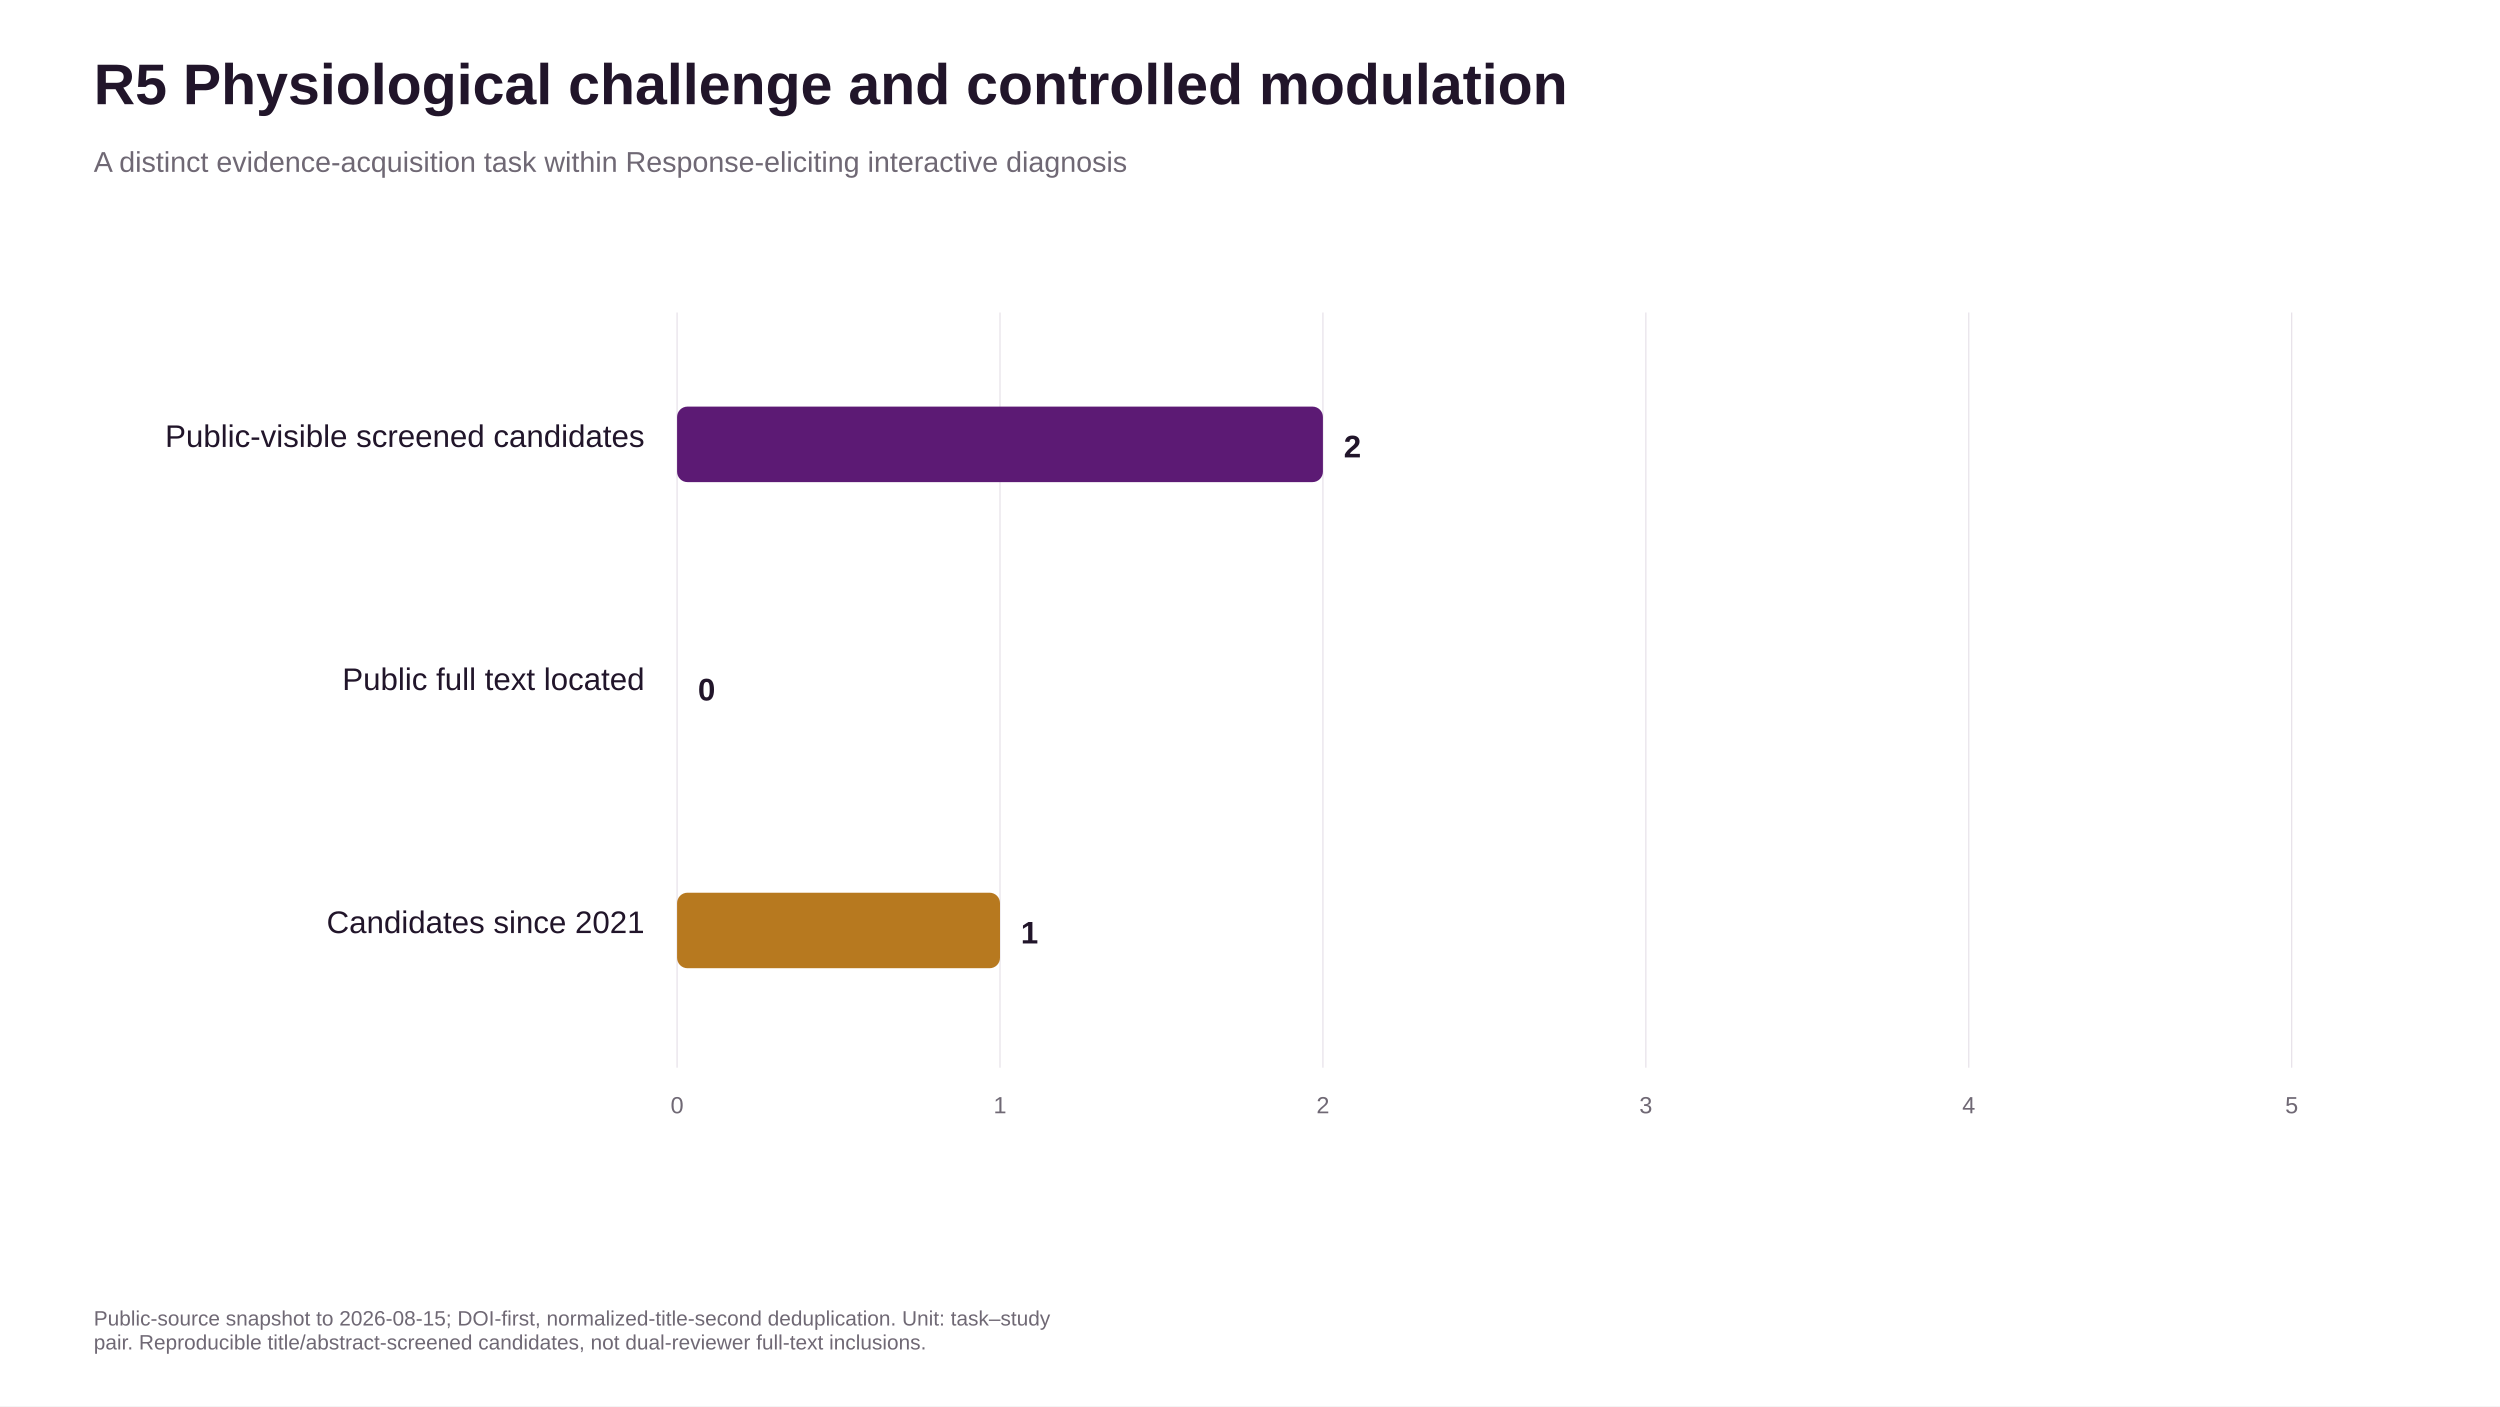
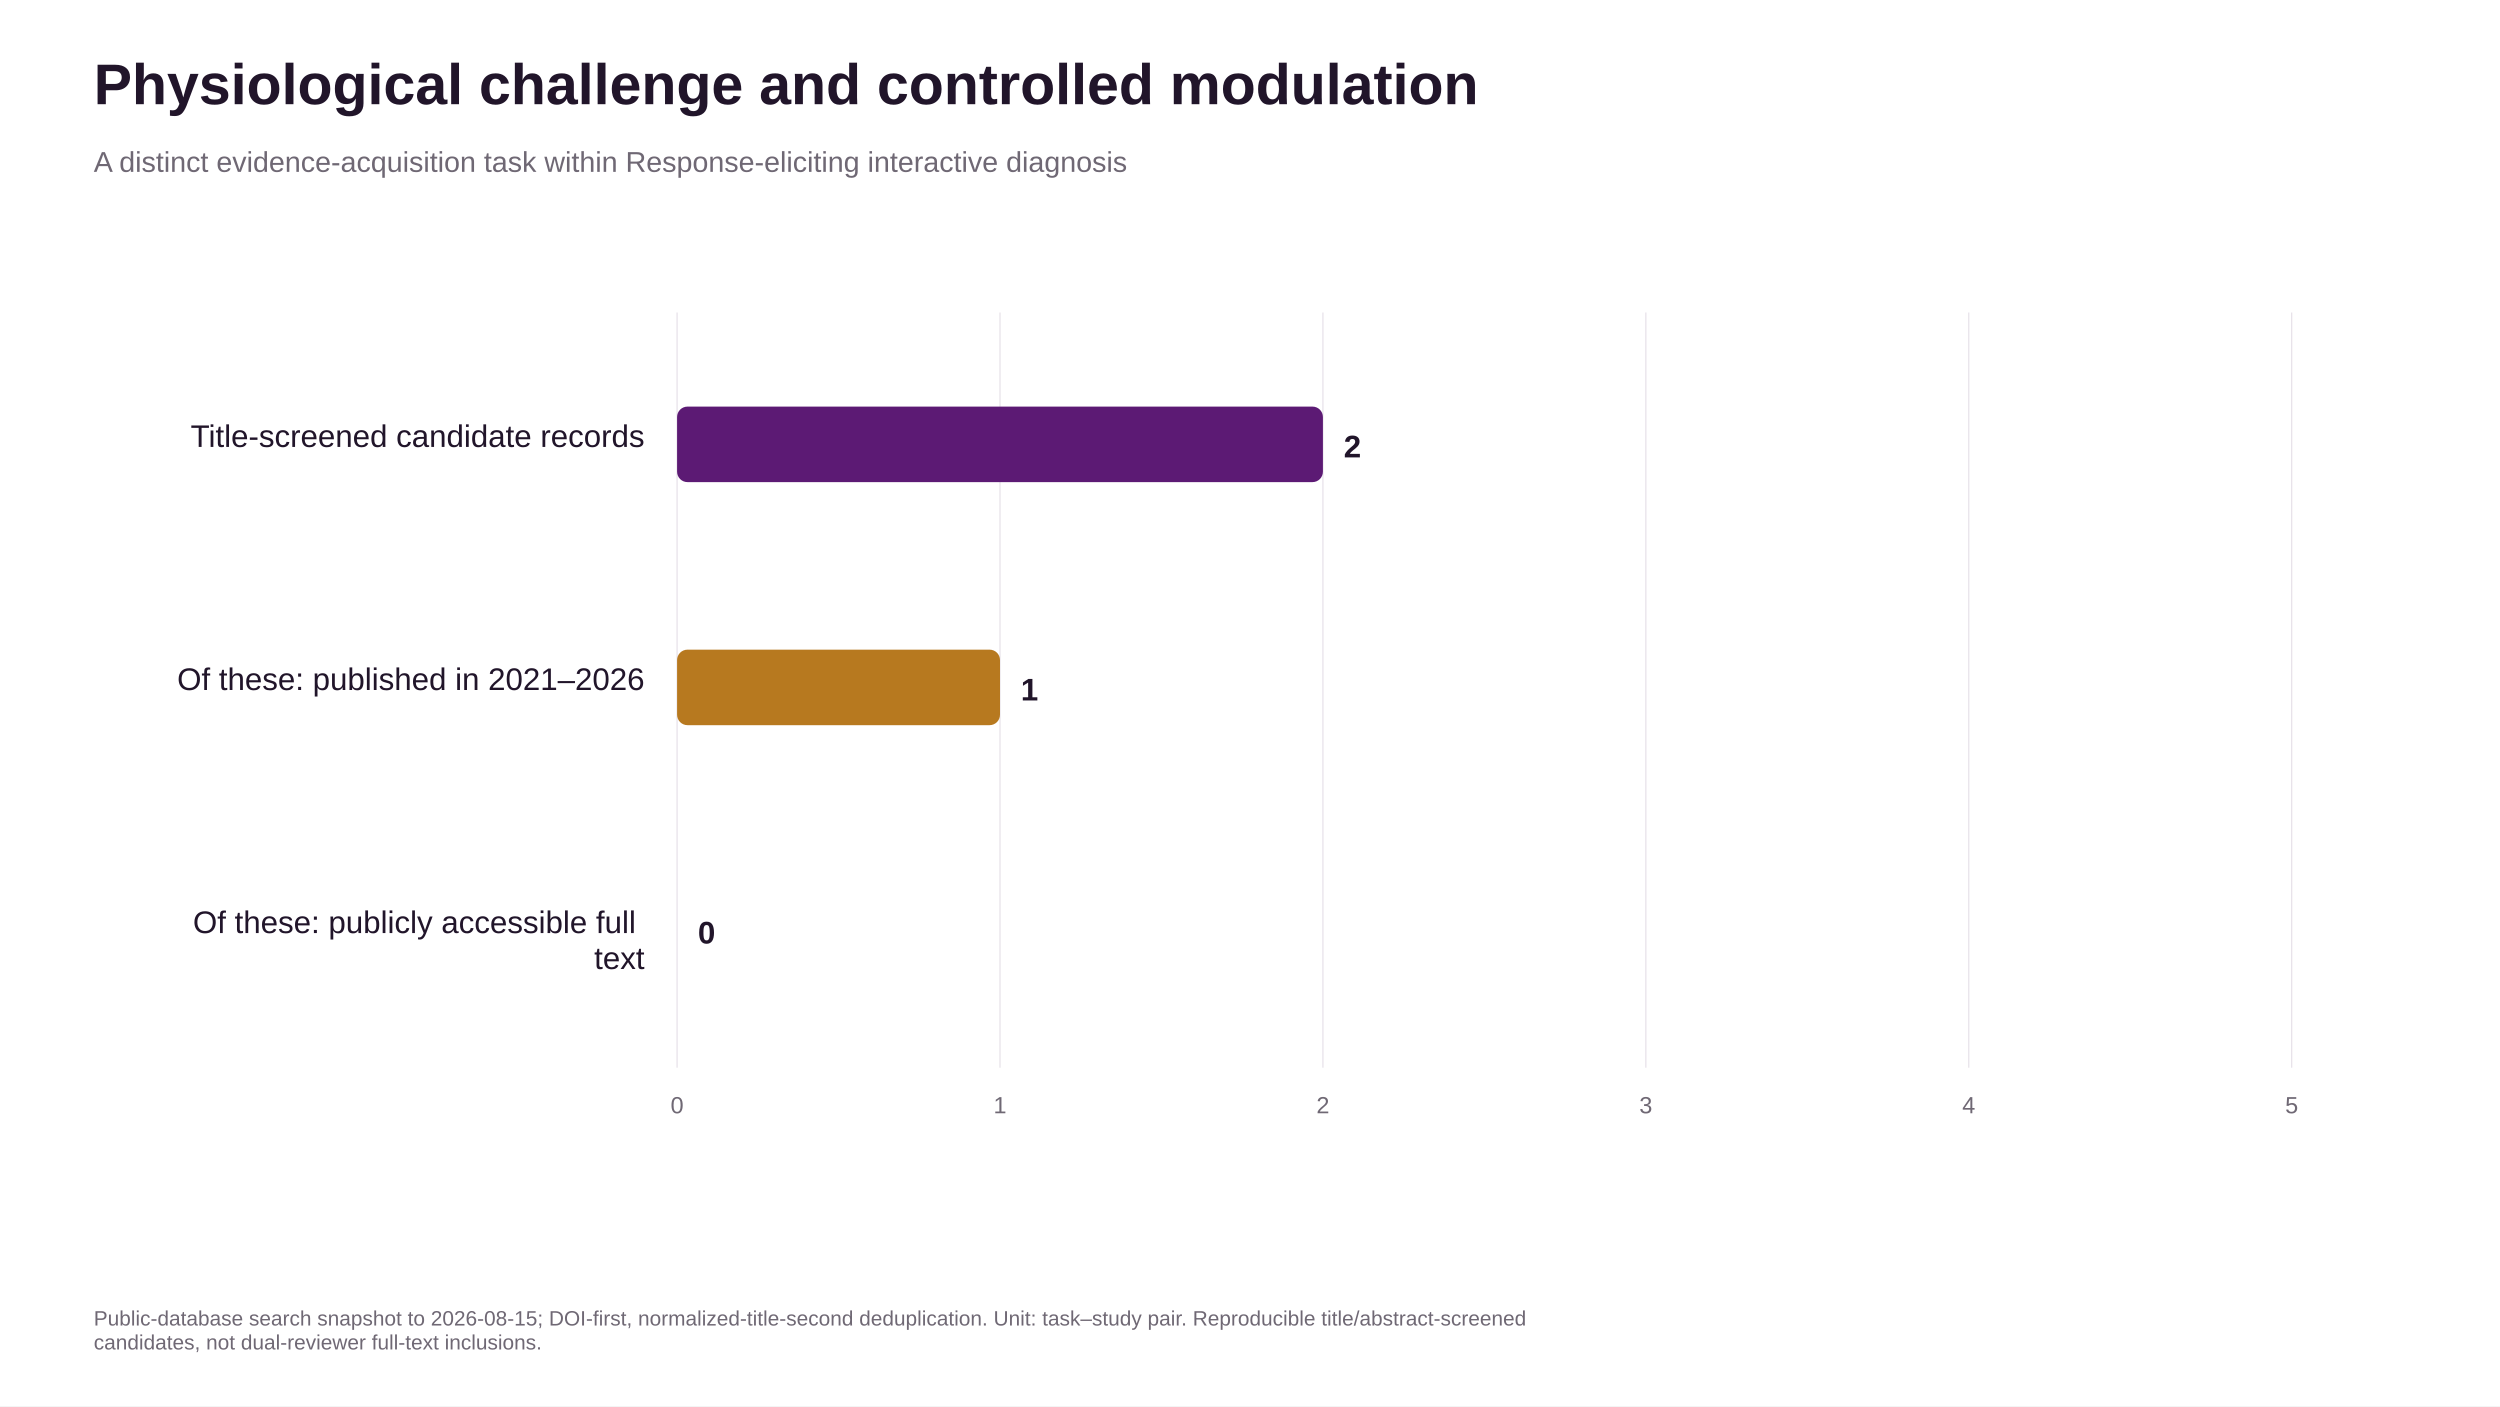
<svg xmlns="http://www.w3.org/2000/svg" width="1920" height="1080" viewBox="0 0 1920 1080">
  <rect width="1920" height="1080" fill="#FFFFFF" />
  <text x="72" y="80" font-size="44" fill="#21152A" text-anchor="start" font-weight="700" font-family="Arial,'Microsoft YaHei','Noto Sans CJK SC',sans-serif">
-     <tspan x="72" dy="0">R5 Physiological challenge and controlled modulation</tspan>
+     <tspan x="72" dy="0">Physiological challenge and controlled modulation</tspan>
  </text>
  <text x="72" y="132" font-size="22" fill="#6F6874" text-anchor="start" font-weight="400" font-family="Arial,'Microsoft YaHei','Noto Sans CJK SC',sans-serif">
    <tspan x="72" dy="0">A distinct evidence-acquisition task within Response-eliciting interactive diagnosis</tspan>
  </text>
  <line x1="520" y1="240" x2="520" y2="820" stroke="#E8E3EA" stroke-width="1" />
  <text x="520" y="855" font-size="18" fill="#6F6874" text-anchor="middle" font-weight="400" font-family="Arial,'Microsoft YaHei','Noto Sans CJK SC',sans-serif">
    <tspan x="520" dy="0">0</tspan>
  </text>
  <line x1="768" y1="240" x2="768" y2="820" stroke="#E8E3EA" stroke-width="1" />
  <text x="768" y="855" font-size="18" fill="#6F6874" text-anchor="middle" font-weight="400" font-family="Arial,'Microsoft YaHei','Noto Sans CJK SC',sans-serif">
    <tspan x="768" dy="0">1</tspan>
  </text>
  <line x1="1016" y1="240" x2="1016" y2="820" stroke="#E8E3EA" stroke-width="1" />
  <text x="1016" y="855" font-size="18" fill="#6F6874" text-anchor="middle" font-weight="400" font-family="Arial,'Microsoft YaHei','Noto Sans CJK SC',sans-serif">
    <tspan x="1016" dy="0">2</tspan>
  </text>
  <line x1="1264" y1="240" x2="1264" y2="820" stroke="#E8E3EA" stroke-width="1" />
  <text x="1264" y="855" font-size="18" fill="#6F6874" text-anchor="middle" font-weight="400" font-family="Arial,'Microsoft YaHei','Noto Sans CJK SC',sans-serif">
    <tspan x="1264" dy="0">3</tspan>
  </text>
  <line x1="1512" y1="240" x2="1512" y2="820" stroke="#E8E3EA" stroke-width="1" />
  <text x="1512" y="855" font-size="18" fill="#6F6874" text-anchor="middle" font-weight="400" font-family="Arial,'Microsoft YaHei','Noto Sans CJK SC',sans-serif">
    <tspan x="1512" dy="0">4</tspan>
  </text>
  <line x1="1760" y1="240" x2="1760" y2="820" stroke="#E8E3EA" stroke-width="1" />
  <text x="1760" y="855" font-size="18" fill="#6F6874" text-anchor="middle" font-weight="400" font-family="Arial,'Microsoft YaHei','Noto Sans CJK SC',sans-serif">
    <tspan x="1760" dy="0">5</tspan>
  </text>
  <text x="495" y="343.267" font-size="24" fill="#21152A" text-anchor="end" font-weight="400" font-family="Arial,'Microsoft YaHei','Noto Sans CJK SC',sans-serif">
-     <tspan x="495" dy="0">Public-visible screened candidates</tspan>
+     <tspan x="495" dy="0">Title-screened candidate records</tspan>
  </text>
  <rect x="520" y="312.267" width="496" height="58" rx="8" fill="#5C1A74" />
  <text x="1032" y="351.267" font-size="24" fill="#21152A" text-anchor="start" font-weight="700" font-family="Arial,'Microsoft YaHei','Noto Sans CJK SC',sans-serif">
    <tspan x="1032" dy="0">2</tspan>
  </text>
  <text x="495" y="529.933" font-size="24" fill="#21152A" text-anchor="end" font-weight="400" font-family="Arial,'Microsoft YaHei','Noto Sans CJK SC',sans-serif">
-     <tspan x="495" dy="0">Public full text located</tspan>
+     <tspan x="495" dy="0">Of these: published in 2021–2026</tspan>
  </text>
-   <rect x="520" y="498.933" width="0" height="58" rx="8" fill="#2D876F" />
-   <text x="536" y="537.933" font-size="24" fill="#21152A" text-anchor="start" font-weight="700" font-family="Arial,'Microsoft YaHei','Noto Sans CJK SC',sans-serif">
+   <rect x="520" y="498.933" width="248" height="58" rx="8" fill="#B7791F" />
+   <text x="784" y="537.933" font-size="24" fill="#21152A" text-anchor="start" font-weight="700" font-family="Arial,'Microsoft YaHei','Noto Sans CJK SC',sans-serif">
+     <tspan x="784" dy="0">1</tspan>
+   </text>
+   <text x="495" y="716.6" font-size="24" fill="#21152A" text-anchor="end" font-weight="400" font-family="Arial,'Microsoft YaHei','Noto Sans CJK SC',sans-serif">
+     <tspan x="495" dy="0">Of these: publicly accessible full</tspan>
+     <tspan x="495" dy="27.6">text</tspan>
+   </text>
+   <rect x="520" y="685.6" width="0" height="58" rx="8" fill="#2D876F" />
+   <text x="536" y="724.6" font-size="24" fill="#21152A" text-anchor="start" font-weight="700" font-family="Arial,'Microsoft YaHei','Noto Sans CJK SC',sans-serif">
    <tspan x="536" dy="0">0</tspan>
  </text>
-   <text x="495" y="716.6" font-size="24" fill="#21152A" text-anchor="end" font-weight="400" font-family="Arial,'Microsoft YaHei','Noto Sans CJK SC',sans-serif">
-     <tspan x="495" dy="0">Candidates since 2021</tspan>
-   </text>
-   <rect x="520" y="685.6" width="248" height="58" rx="8" fill="#B7791F" />
-   <text x="784" y="724.6" font-size="24" fill="#21152A" text-anchor="start" font-weight="700" font-family="Arial,'Microsoft YaHei','Noto Sans CJK SC',sans-serif">
-     <tspan x="784" dy="0">1</tspan>
-   </text>
  <text x="72" y="1018" font-size="16" fill="#6F6874" text-anchor="start" font-weight="400" font-family="Arial,'Microsoft YaHei','Noto Sans CJK SC',sans-serif">
-     <tspan x="72" dy="0">Public-source snapshot to 2026-08-15; DOI-first, normalized-title-second deduplication. Unit: task–study </tspan>
-     <tspan x="72" dy="18.4">pair. Reproducible title/abstract-screened candidates, not dual-reviewer full-text inclusions.</tspan>
+     <tspan x="72" dy="0">Public-database search snapshot to 2026-08-15; DOI-first, normalized-title-second deduplication. Unit: task–study pair. Reproducible title/abstract-screened</tspan>
+     <tspan x="72" dy="18.4">candidates, not dual-reviewer full-text inclusions.</tspan>
  </text>
</svg>
